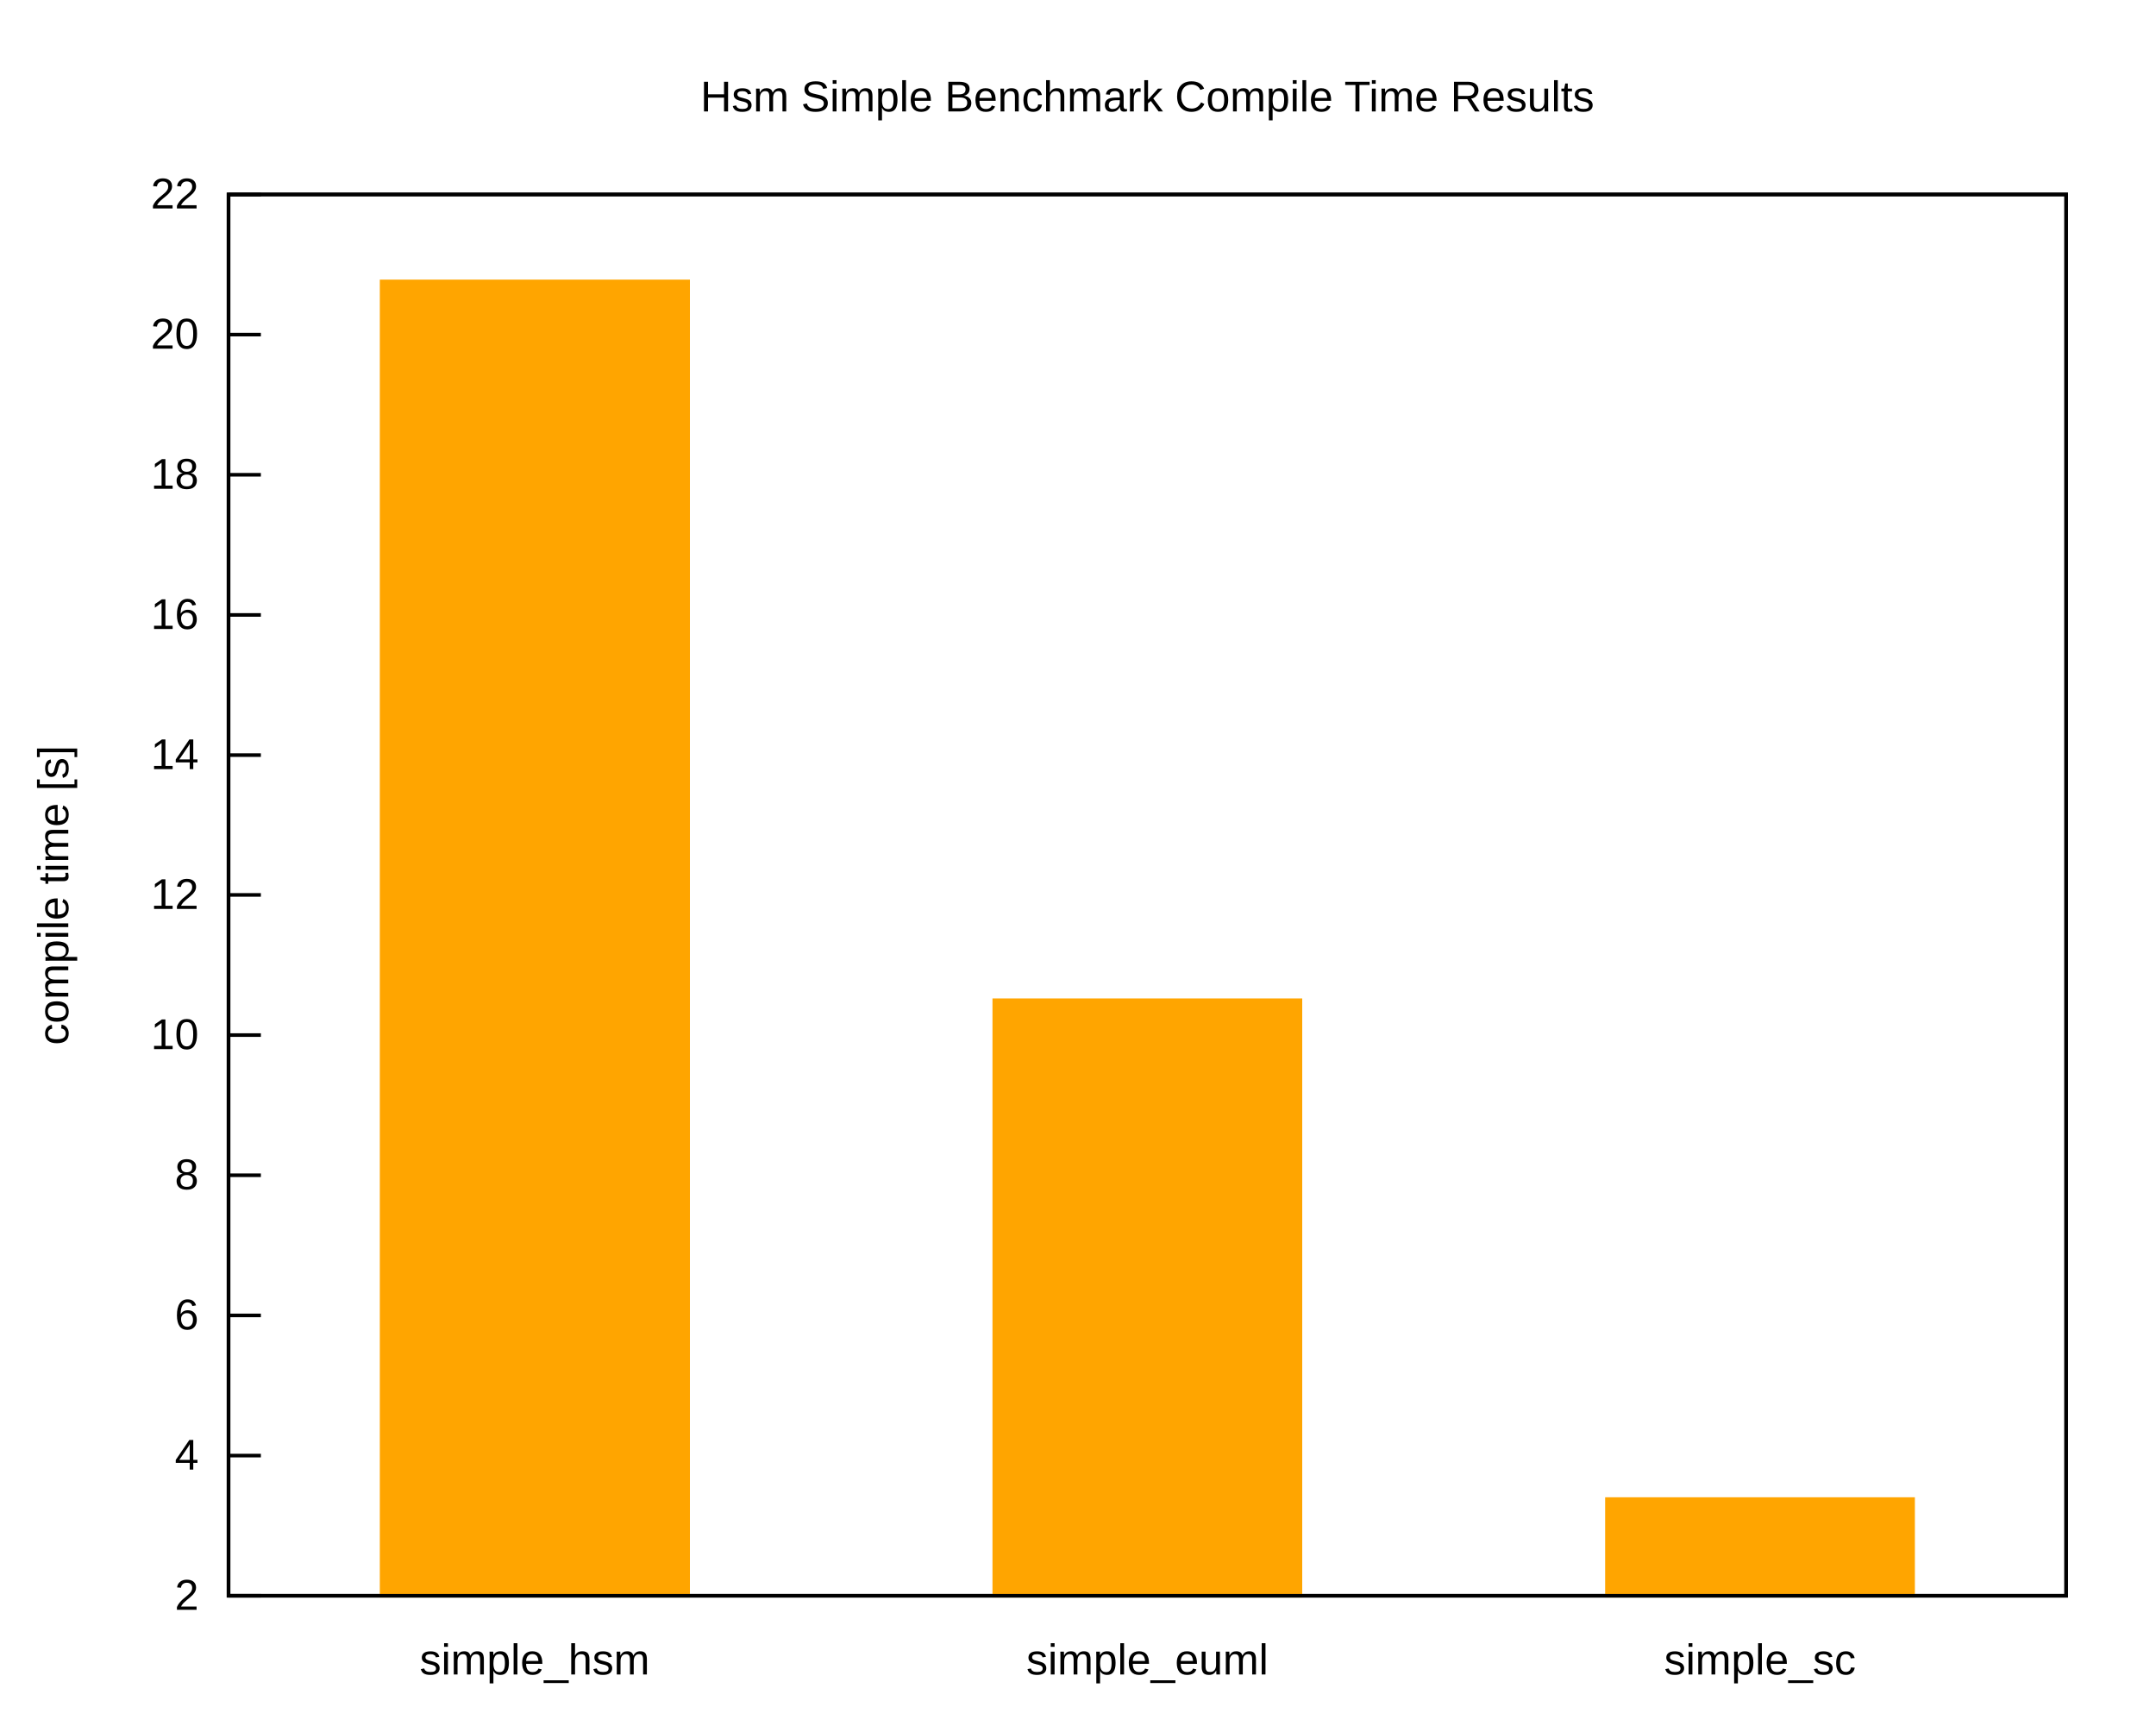
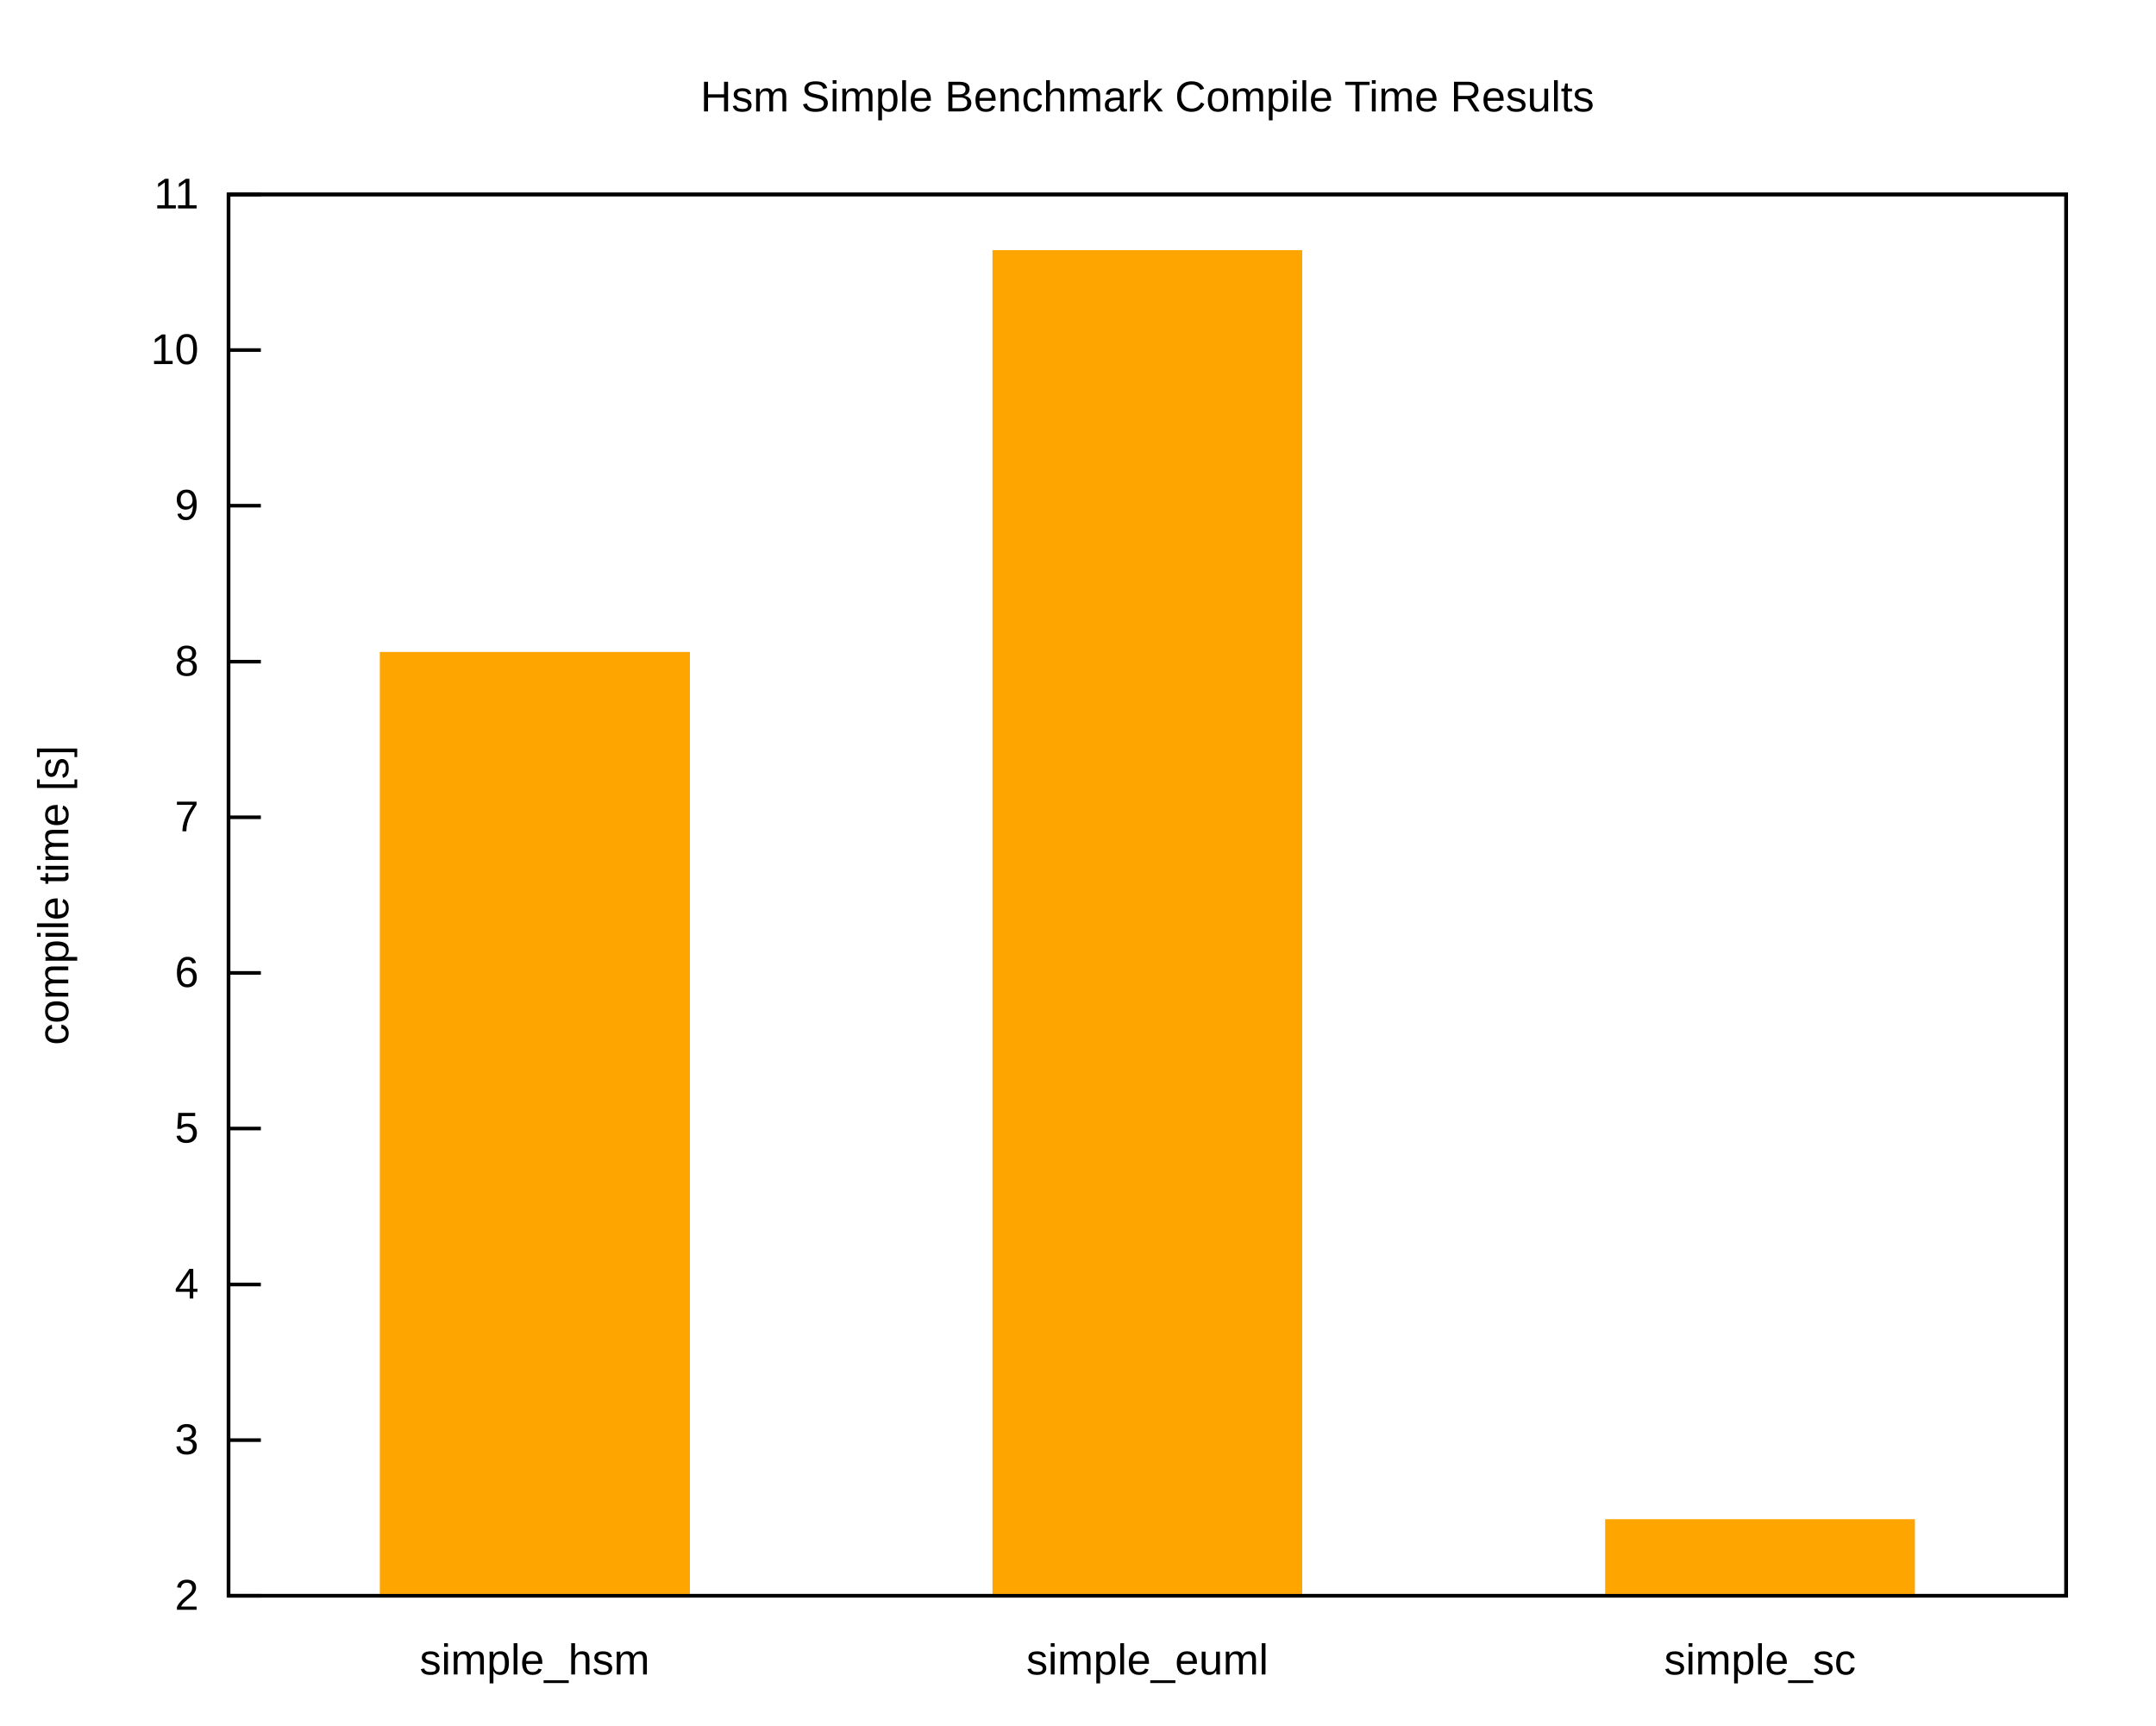
<svg xmlns="http://www.w3.org/2000/svg" xmlns:xlink="http://www.w3.org/1999/xlink" width="600" height="480" viewBox="0 0 600 480">
  <g id="gnuplot_canvas">
    <rect x="0" y="0" width="600" height="480" fill="none" />
    <defs>
      <circle id="gpDot" r="0.5" stroke-width="0.5" stroke="currentColor" />
      <path id="gpPt0" stroke-width="0.222" stroke="currentColor" d="M-1,0 h2 M0,-1 v2" />
      <path id="gpPt1" stroke-width="0.222" stroke="currentColor" d="M-1,-1 L1,1 M1,-1 L-1,1" />
      <path id="gpPt2" stroke-width="0.222" stroke="currentColor" d="M-1,0 L1,0 M0,-1 L0,1 M-1,-1 L1,1 M-1,1 L1,-1" />
      <rect id="gpPt3" stroke-width="0.222" stroke="currentColor" x="-1" y="-1" width="2" height="2" />
      <rect id="gpPt4" stroke-width="0.222" stroke="currentColor" fill="currentColor" x="-1" y="-1" width="2" height="2" />
      <circle id="gpPt5" stroke-width="0.222" stroke="currentColor" cx="0" cy="0" r="1" />
      <use xlink:href="#gpPt5" id="gpPt6" fill="currentColor" stroke="none" />
      <path id="gpPt7" stroke-width="0.222" stroke="currentColor" d="M0,-1.33 L-1.33,0.67 L1.33,0.67 z" />
      <use xlink:href="#gpPt7" id="gpPt8" fill="currentColor" stroke="none" />
      <use xlink:href="#gpPt7" id="gpPt9" stroke="currentColor" transform="rotate(180)" />
      <use xlink:href="#gpPt9" id="gpPt10" fill="currentColor" stroke="none" />
      <use xlink:href="#gpPt3" id="gpPt11" stroke="currentColor" transform="rotate(45)" />
      <use xlink:href="#gpPt11" id="gpPt12" fill="currentColor" stroke="none" />
      <path id="gpPt13" stroke-width="0.222" stroke="currentColor" d="M0,1.330 L1.265,0.411 L0.782,-1.067 L-0.782,-1.076 L-1.265,0.411 z" />
      <use xlink:href="#gpPt13" id="gpPt14" fill="currentColor" stroke="none" />
      <filter id="textbox" filterUnits="objectBoundingBox" x="0" y="0" height="1" width="1">
        <feFlood flood-color="white" flood-opacity="1" result="bgnd" />
        <feComposite in="SourceGraphic" in2="bgnd" operator="atop" />
      </filter>
      <filter id="greybox" filterUnits="objectBoundingBox" x="0" y="0" height="1" width="1">
        <feFlood flood-color="lightgrey" flood-opacity="1" result="grey" />
        <feComposite in="SourceGraphic" in2="grey" operator="atop" />
      </filter>
    </defs>
    <g fill="none" color="white" stroke="currentColor" stroke-width="1.00" stroke-linecap="butt" stroke-linejoin="miter">
</g>
    <g fill="none" color="black" stroke="currentColor" stroke-width="1.00" stroke-linecap="butt" stroke-linejoin="miter">
      <path stroke="black" d="M63.6,444.0 L72.6,444.0  " />
      <g transform="translate(55.3,447.9)" stroke="none" fill="black" font-family="Arial" font-size="12.00" text-anchor="end">
        <text> 2</text>
      </g>
    </g>
    <g fill="none" color="black" stroke="currentColor" stroke-width="1.00" stroke-linecap="butt" stroke-linejoin="miter">
-       <path stroke="black" d="M63.6,405.0 L72.6,405.0  " />
-       <g transform="translate(55.3,408.9)" stroke="none" fill="black" font-family="Arial" font-size="12.00" text-anchor="end">
+       <path stroke="black" d="M63.6,400.7 L72.6,400.7  " />
+       <g transform="translate(55.3,404.6)" stroke="none" fill="black" font-family="Arial" font-size="12.00" text-anchor="end">
+         <text> 3</text>
+       </g>
+     </g>
+     <g fill="none" color="black" stroke="currentColor" stroke-width="1.00" stroke-linecap="butt" stroke-linejoin="miter">
+       <path stroke="black" d="M63.6,357.4 L72.6,357.4  " />
+       <g transform="translate(55.3,361.3)" stroke="none" fill="black" font-family="Arial" font-size="12.00" text-anchor="end">
        <text> 4</text>
      </g>
    </g>
    <g fill="none" color="black" stroke="currentColor" stroke-width="1.00" stroke-linecap="butt" stroke-linejoin="miter">
-       <path stroke="black" d="M63.6,366.0 L72.6,366.0  " />
-       <g transform="translate(55.3,369.9)" stroke="none" fill="black" font-family="Arial" font-size="12.00" text-anchor="end">
+       <path stroke="black" d="M63.6,314.0 L72.6,314.0  " />
+       <g transform="translate(55.3,317.9)" stroke="none" fill="black" font-family="Arial" font-size="12.00" text-anchor="end">
+         <text> 5</text>
+       </g>
+     </g>
+     <g fill="none" color="black" stroke="currentColor" stroke-width="1.00" stroke-linecap="butt" stroke-linejoin="miter">
+       <path stroke="black" d="M63.6,270.7 L72.6,270.7  " />
+       <g transform="translate(55.3,274.6)" stroke="none" fill="black" font-family="Arial" font-size="12.00" text-anchor="end">
        <text> 6</text>
      </g>
    </g>
    <g fill="none" color="black" stroke="currentColor" stroke-width="1.00" stroke-linecap="butt" stroke-linejoin="miter">
-       <path stroke="black" d="M63.6,327.0 L72.6,327.0  " />
-       <g transform="translate(55.3,330.9)" stroke="none" fill="black" font-family="Arial" font-size="12.00" text-anchor="end">
+       <path stroke="black" d="M63.6,227.4 L72.6,227.4  " />
+       <g transform="translate(55.3,231.3)" stroke="none" fill="black" font-family="Arial" font-size="12.00" text-anchor="end">
+         <text> 7</text>
+       </g>
+     </g>
+     <g fill="none" color="black" stroke="currentColor" stroke-width="1.00" stroke-linecap="butt" stroke-linejoin="miter">
+       <path stroke="black" d="M63.6,184.1 L72.6,184.1  " />
+       <g transform="translate(55.3,188.0)" stroke="none" fill="black" font-family="Arial" font-size="12.00" text-anchor="end">
        <text> 8</text>
      </g>
    </g>
    <g fill="none" color="black" stroke="currentColor" stroke-width="1.00" stroke-linecap="butt" stroke-linejoin="miter">
-       <path stroke="black" d="M63.6,288.0 L72.6,288.0  " />
-       <g transform="translate(55.3,291.9)" stroke="none" fill="black" font-family="Arial" font-size="12.00" text-anchor="end">
-         <text> 10</text>
+       <path stroke="black" d="M63.6,140.7 L72.6,140.7  " />
+       <g transform="translate(55.3,144.6)" stroke="none" fill="black" font-family="Arial" font-size="12.00" text-anchor="end">
+         <text> 9</text>
      </g>
    </g>
    <g fill="none" color="black" stroke="currentColor" stroke-width="1.00" stroke-linecap="butt" stroke-linejoin="miter">
-       <path stroke="black" d="M63.6,249.0 L72.6,249.0  " />
-       <g transform="translate(55.3,252.9)" stroke="none" fill="black" font-family="Arial" font-size="12.00" text-anchor="end">
-         <text> 12</text>
-       </g>
-     </g>
-     <g fill="none" color="black" stroke="currentColor" stroke-width="1.00" stroke-linecap="butt" stroke-linejoin="miter">
-       <path stroke="black" d="M63.6,210.1 L72.6,210.1  " />
-       <g transform="translate(55.3,214.0)" stroke="none" fill="black" font-family="Arial" font-size="12.00" text-anchor="end">
-         <text> 14</text>
-       </g>
-     </g>
-     <g fill="none" color="black" stroke="currentColor" stroke-width="1.00" stroke-linecap="butt" stroke-linejoin="miter">
-       <path stroke="black" d="M63.6,171.1 L72.6,171.1  " />
-       <g transform="translate(55.3,175.0)" stroke="none" fill="black" font-family="Arial" font-size="12.00" text-anchor="end">
-         <text> 16</text>
-       </g>
-     </g>
-     <g fill="none" color="black" stroke="currentColor" stroke-width="1.00" stroke-linecap="butt" stroke-linejoin="miter">
-       <path stroke="black" d="M63.6,132.1 L72.6,132.1  " />
-       <g transform="translate(55.3,136.0)" stroke="none" fill="black" font-family="Arial" font-size="12.00" text-anchor="end">
-         <text> 18</text>
-       </g>
-     </g>
-     <g fill="none" color="black" stroke="currentColor" stroke-width="1.00" stroke-linecap="butt" stroke-linejoin="miter">
-       <path stroke="black" d="M63.6,93.1 L72.6,93.1  " />
-       <g transform="translate(55.3,97.0)" stroke="none" fill="black" font-family="Arial" font-size="12.00" text-anchor="end">
-         <text> 20</text>
+       <path stroke="black" d="M63.6,97.4 L72.6,97.4  " />
+       <g transform="translate(55.3,101.3)" stroke="none" fill="black" font-family="Arial" font-size="12.00" text-anchor="end">
+         <text> 10</text>
      </g>
    </g>
    <g fill="none" color="black" stroke="currentColor" stroke-width="1.00" stroke-linecap="butt" stroke-linejoin="miter">
      <path stroke="black" d="M63.6,54.1 L72.6,54.1  " />
      <g transform="translate(55.3,58.0)" stroke="none" fill="black" font-family="Arial" font-size="12.00" text-anchor="end">
-         <text> 22</text>
+         <text> 11</text>
      </g>
    </g>
    <g fill="none" color="black" stroke="currentColor" stroke-width="1.00" stroke-linecap="butt" stroke-linejoin="miter">
      <path stroke="black" d="M148.8,444.0 L148.8,435.0  " />
      <g transform="translate(148.8,465.9)" stroke="none" fill="black" font-family="Arial" font-size="12.00" text-anchor="middle">
        <text>simple_hsm</text>
      </g>
    </g>
    <g fill="none" color="black" stroke="currentColor" stroke-width="1.00" stroke-linecap="butt" stroke-linejoin="miter">
      <path stroke="black" d="M319.3,444.0 L319.3,435.0  " />
      <g transform="translate(319.3,465.9)" stroke="none" fill="black" font-family="Arial" font-size="12.00" text-anchor="middle">
        <text>simple_euml</text>
      </g>
    </g>
    <g fill="none" color="black" stroke="currentColor" stroke-width="1.00" stroke-linecap="butt" stroke-linejoin="miter">
      <path stroke="black" d="M489.8,444.0 L489.8,435.0  " />
      <g transform="translate(489.8,465.9)" stroke="none" fill="black" font-family="Arial" font-size="12.00" text-anchor="middle">
        <text>simple_sc</text>
      </g>
    </g>
    <g fill="none" color="black" stroke="currentColor" stroke-width="1.00" stroke-linecap="butt" stroke-linejoin="miter">
</g>
    <g fill="none" color="black" stroke="currentColor" stroke-width="1.00" stroke-linecap="butt" stroke-linejoin="miter">
      <path stroke="black" d="M63.6,54.1 L63.6,444.0 L575.0,444.0 L575.0,54.1 L63.6,54.1 Z  " />
    </g>
    <g fill="none" color="black" stroke="currentColor" stroke-width="1.00" stroke-linecap="butt" stroke-linejoin="miter">
      <g transform="translate(19.0,249.1) rotate(270)" stroke="none" fill="black" font-family="Arial" font-size="12.00" text-anchor="middle">
        <text>compile time [s]</text>
      </g>
    </g>
    <g fill="none" color="black" stroke="currentColor" stroke-width="1.00" stroke-linecap="butt" stroke-linejoin="miter">
      <g transform="translate(319.3,31.0)" stroke="none" fill="black" font-family="Arial" font-size="12.00" text-anchor="middle">
        <text>Hsm Simple Benchmark Compile Time Results</text>
      </g>
    </g>
    <g fill="none" color="black" stroke="currentColor" stroke-width="1.00" stroke-linecap="butt" stroke-linejoin="miter">
</g>
    <g id="gnuplot_plot_1">
      <g fill="none" color="black" stroke="currentColor" stroke-width="1.00" stroke-linecap="butt" stroke-linejoin="miter">
        <g stroke="none" shape-rendering="crispEdges">
-           <polygon fill="rgb(255, 165,   0)" points="106.2,444.0 191.6,444.0 191.6,78.2 106.2,78.2 " />
+           <polygon fill="rgb(255, 165,   0)" points="106.2,444.0 191.6,444.0 191.6,181.8 106.2,181.8 " />
        </g>
-         <path stroke="rgb(255, 165,   0)" d="M106.2,444.0 L106.2,78.3 L191.5,78.3 L191.5,444.0 L106.2,444.0 Z  " />
+         <path stroke="rgb(255, 165,   0)" d="M106.2,444.0 L106.2,181.9 L191.5,181.9 L191.5,444.0 L106.2,444.0 Z  " />
        <g stroke="none" shape-rendering="crispEdges">
-           <polygon fill="rgb(255, 165,   0)" points="276.7,444.0 362.0,444.0 362.0,278.2 276.7,278.2 " />
+           <polygon fill="rgb(255, 165,   0)" points="276.7,444.0 362.0,444.0 362.0,70.0 276.7,70.0 " />
        </g>
-         <path stroke="rgb(255, 165,   0)" d="M276.7,444.0 L276.7,278.3 L361.9,278.3 L361.9,444.0 L276.7,444.0 Z  " />
+         <path stroke="rgb(255, 165,   0)" d="M276.7,444.0 L276.7,70.1 L361.9,70.1 L361.9,444.0 L276.7,444.0 Z  " />
        <g stroke="none" shape-rendering="crispEdges">
-           <polygon fill="rgb(255, 165,   0)" points="447.2,444.0 532.5,444.0 532.5,417.0 447.2,417.0 " />
+           <polygon fill="rgb(255, 165,   0)" points="447.2,444.0 532.5,444.0 532.5,423.1 447.2,423.1 " />
        </g>
-         <path stroke="rgb(255, 165,   0)" d="M447.2,444.0 L447.2,417.1 L532.4,417.1 L532.4,444.0 L447.2,444.0 Z  " />
+         <path stroke="rgb(255, 165,   0)" d="M447.2,444.0 L447.2,423.2 L532.4,423.2 L532.4,444.0 L447.2,444.0 Z  " />
      </g>
    </g>
    <g fill="none" color="white" stroke="rgb(255, 165,   0)" stroke-width="2.00" stroke-linecap="butt" stroke-linejoin="miter">
</g>
    <g fill="none" color="black" stroke="currentColor" stroke-width="2.00" stroke-linecap="butt" stroke-linejoin="miter">
</g>
    <g fill="none" color="black" stroke="black" stroke-width="1.00" stroke-linecap="butt" stroke-linejoin="miter">
</g>
    <g fill="none" color="black" stroke="currentColor" stroke-width="1.00" stroke-linecap="butt" stroke-linejoin="miter">
      <path stroke="black" d="M63.6,54.1 L63.6,444.0 L575.0,444.0 L575.0,54.1 L63.6,54.1 Z  " />
    </g>
    <g fill="none" color="black" stroke="currentColor" stroke-width="1.00" stroke-linecap="butt" stroke-linejoin="miter">
</g>
  </g>
</svg>
